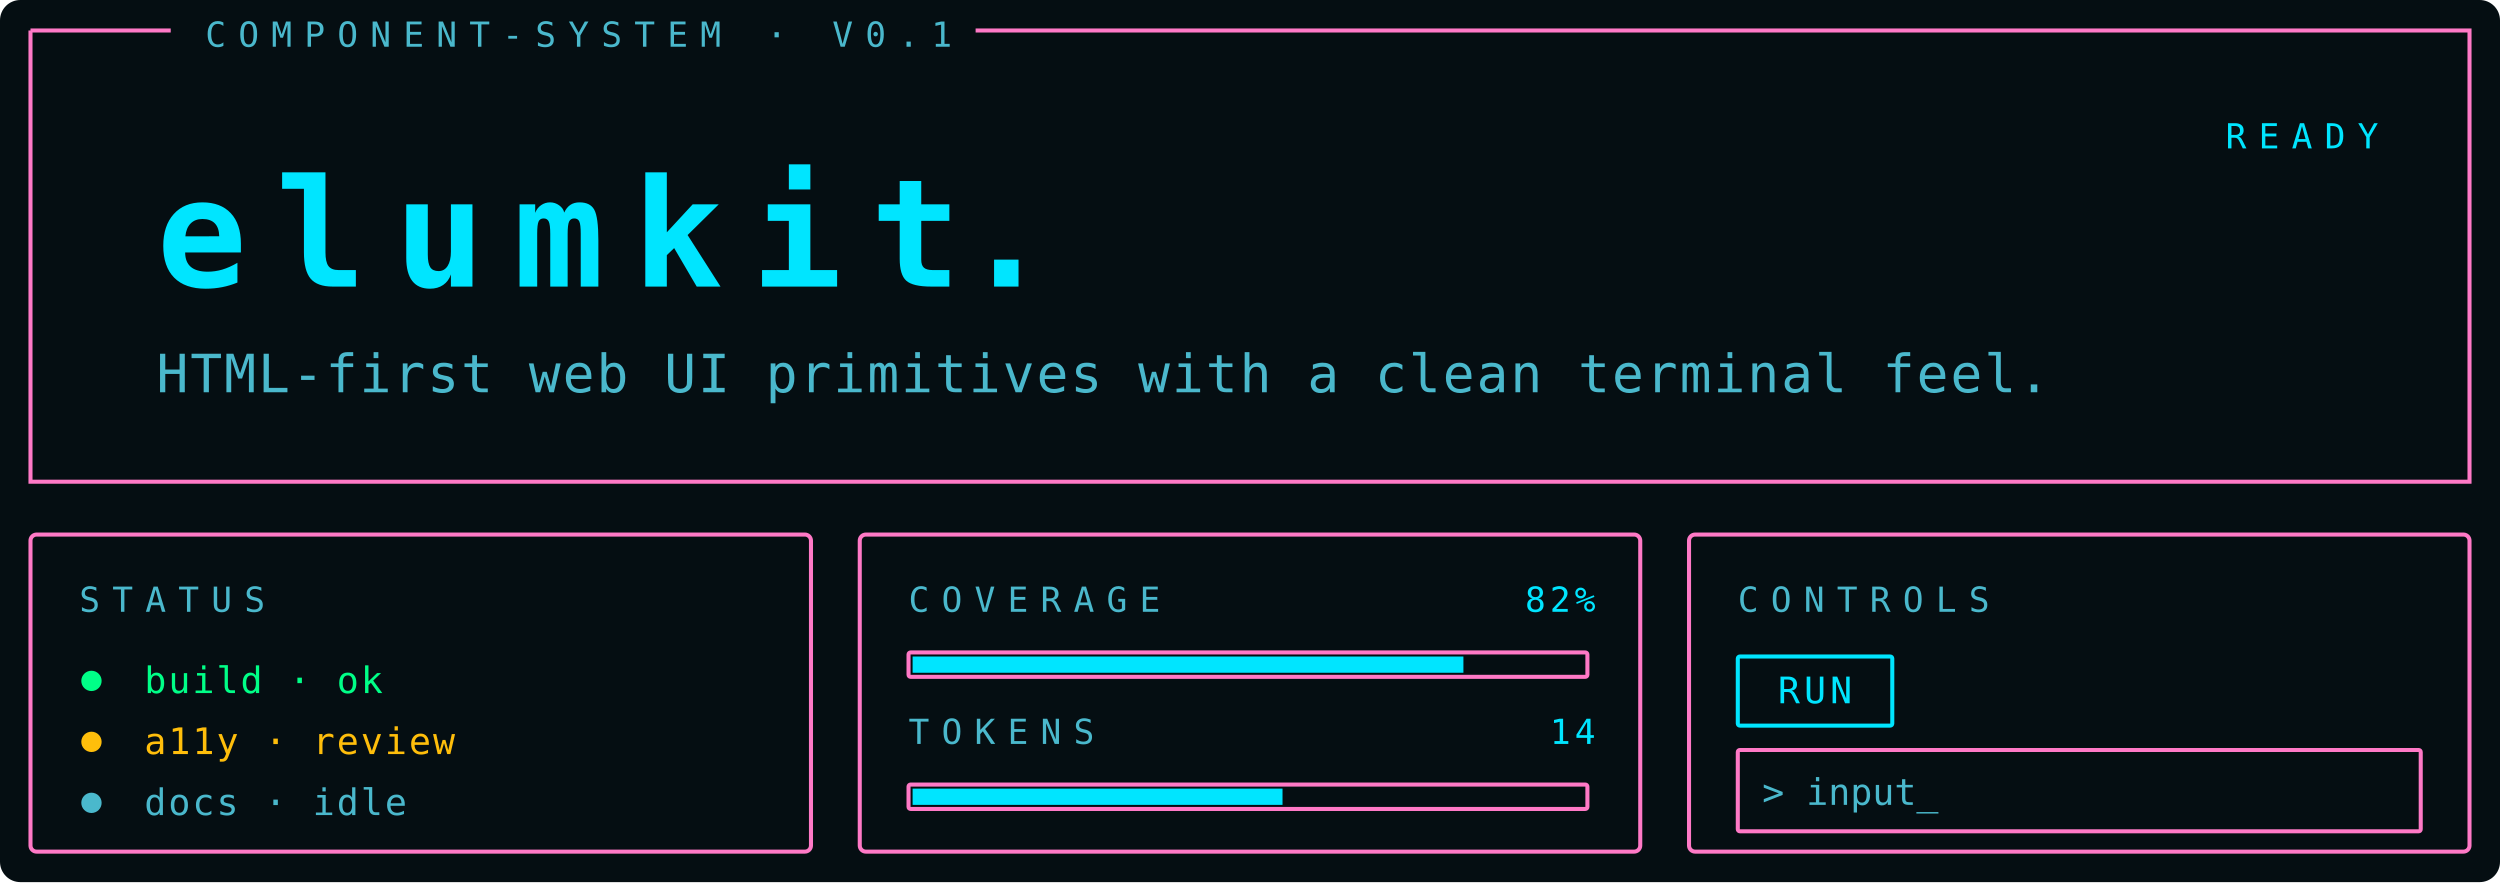
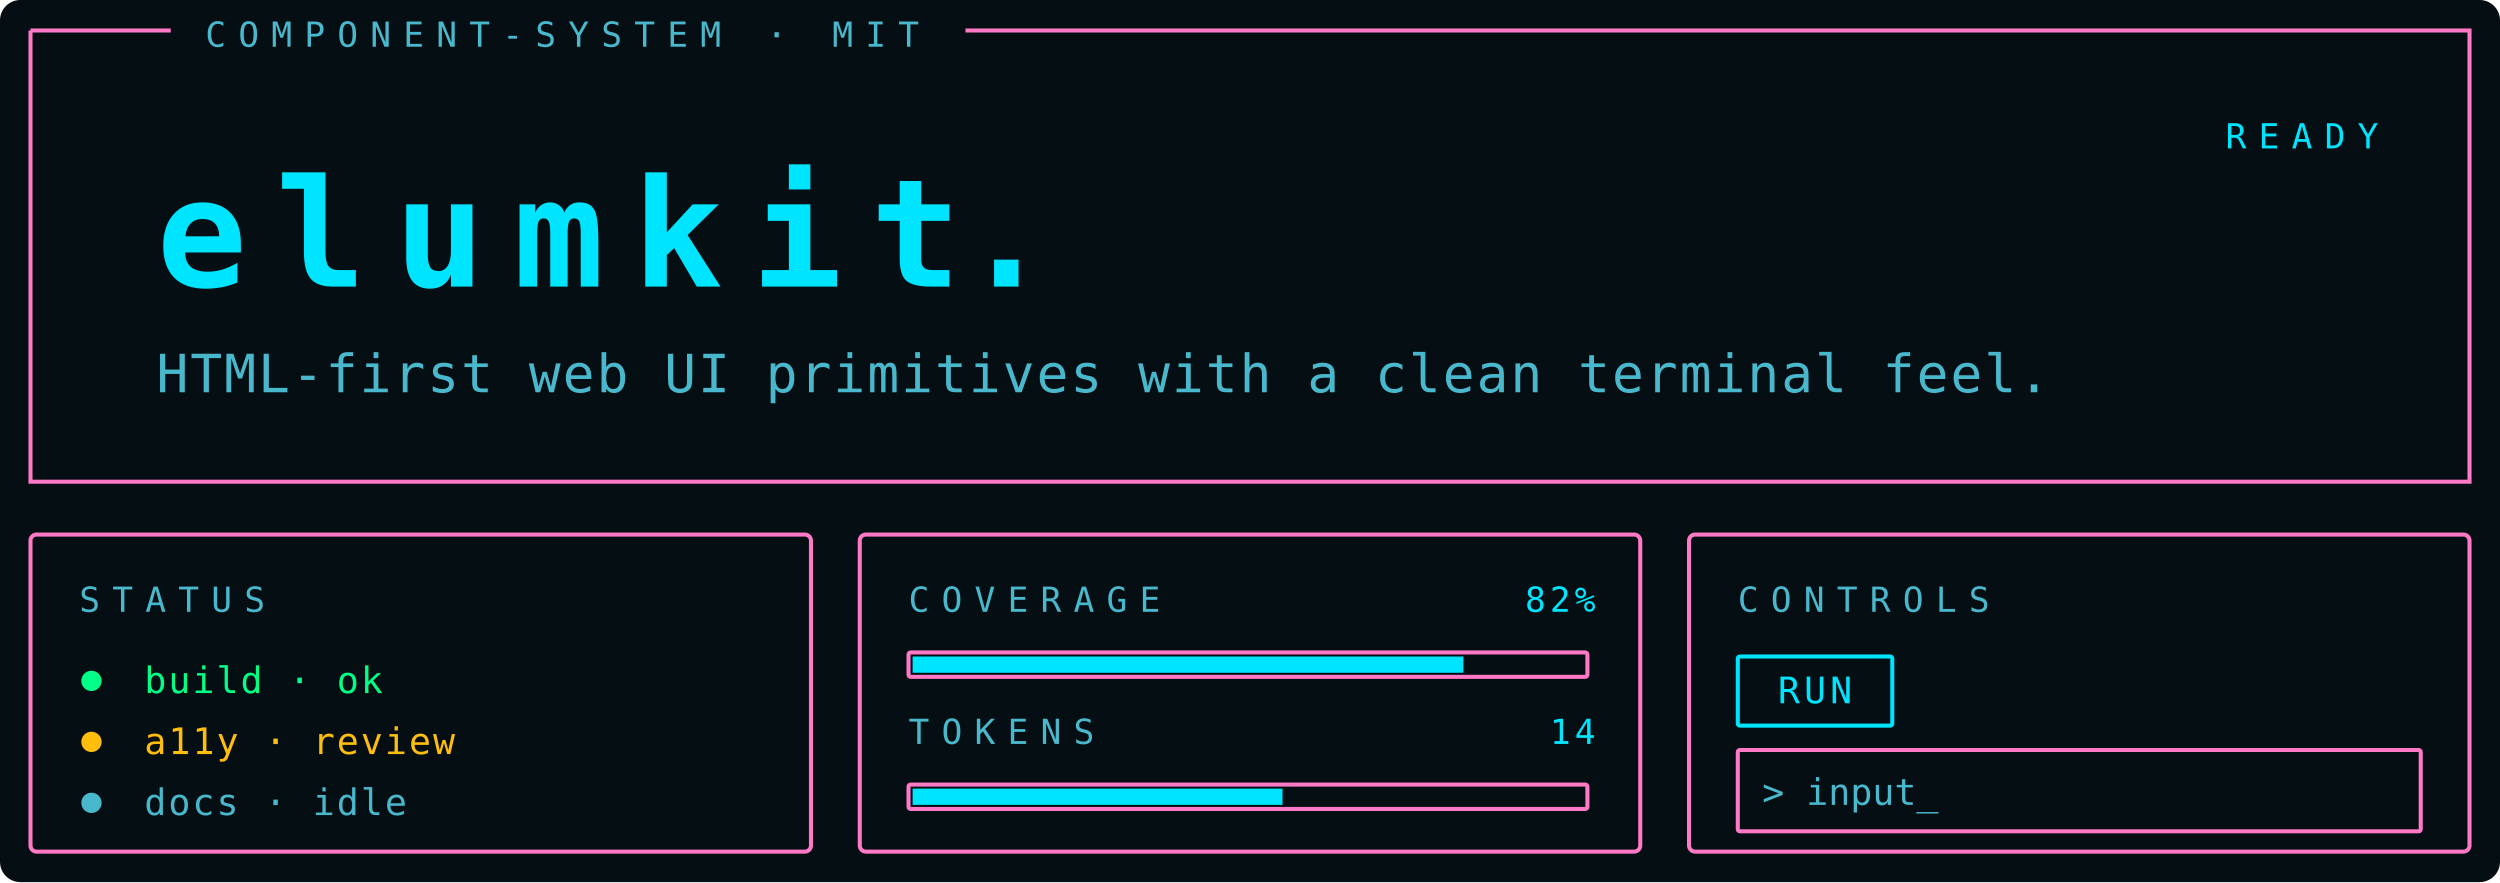
<svg xmlns="http://www.w3.org/2000/svg" viewBox="25 9 1230 434" width="1230" height="434">
  <defs>
    <style>
      .mono { font-family: ui-monospace, SFMono-Regular, Menlo, Monaco, Consolas, monospace; }
      .label { fill: #4ab8cc; font-size: 17px; letter-spacing: 6px; }
      .copy { fill: #d0f0ff; font-size: 18px; letter-spacing: 1px; }
      .muted { fill: #4ab8cc; }
      .accent { fill: #00e5ff; }
      .accent-fill { fill: #00e5ff; }
      .brand { fill: #00e5ff; }
      .success { fill: #00ff87; }
      .warn { fill: #ffbe0b; }
      .idle { fill: #4ab8cc; }
      .frame { fill: none; stroke: #ff79c6; stroke-width: 2; }
      .accent-frame { fill: none; stroke: #00e5ff; stroke-width: 2; }
    </style>
  </defs>
  <rect x="25" y="9" width="1230" height="434" rx="10" fill="#050e12" />
-   <path d="M40 24 V246 H1240 V24 H505 M40 24 H109" class="frame" />
-   <text x="126" y="32" class="mono label">COMPONENT-SYSTEM · V0.1</text>
+   <path d="M40 24 V246 H1240 V24 H500 M40 24 H109" class="frame" />
+   <text x="126" y="32" class="mono label">COMPONENT-SYSTEM · MIT</text>
  <text x="1120" y="82" class="mono label accent">READY</text>
  <text x="102" y="150" class="mono brand" font-size="74" font-weight="600" letter-spacing="14">elumkit<tspan class="accent">.</tspan>
  </text>
  <text x="102" y="202" class="mono muted" font-size="26" letter-spacing="1">HTML-first web UI primitives with a clean terminal feel.</text>
  <rect x="40" y="272" width="384" height="156" rx="3" class="frame" />
  <text x="64" y="310" class="mono label">STATUS</text>
  <circle cx="70" cy="344" r="5" class="success" />
  <text x="96" y="350" class="mono copy success">build · ok</text>
  <circle cx="70" cy="374" r="5" class="warn" />
  <text x="96" y="380" class="mono copy warn">a11y · review</text>
  <circle cx="70" cy="404" r="5" class="idle" />
  <text x="96" y="410" class="mono copy idle">docs · idle</text>
  <rect x="448" y="272" width="384" height="156" rx="3" class="frame" />
  <text x="472" y="310" class="mono label">COVERAGE</text>
  <text x="810" y="310" text-anchor="end" class="mono accent" font-size="17" letter-spacing="2">82%</text>
  <rect x="472" y="330" width="334" height="12" rx="1" class="frame" />
  <rect x="474" y="332" width="271" height="8" class="accent-fill" />
  <text x="472" y="375" class="mono label">TOKENS</text>
  <text x="810" y="375" text-anchor="end" class="mono accent" font-size="17" letter-spacing="2">14</text>
  <rect x="472" y="395" width="334" height="12" rx="1" class="frame" />
  <rect x="474" y="397" width="182" height="8" class="accent-fill" />
  <rect x="856" y="272" width="384" height="156" rx="3" class="frame" />
  <text x="880" y="310" class="mono label">CONTROLS</text>
  <rect x="880" y="332" width="76" height="34" rx="1" class="accent-frame" />
  <text x="918" y="355" text-anchor="middle" class="mono accent" font-size="18" letter-spacing="2">RUN</text>
  <rect x="880" y="378" width="336" height="40" rx="1" class="frame" />
  <text x="892" y="405" class="mono muted" font-size="18">&gt; input_</text>
</svg>
